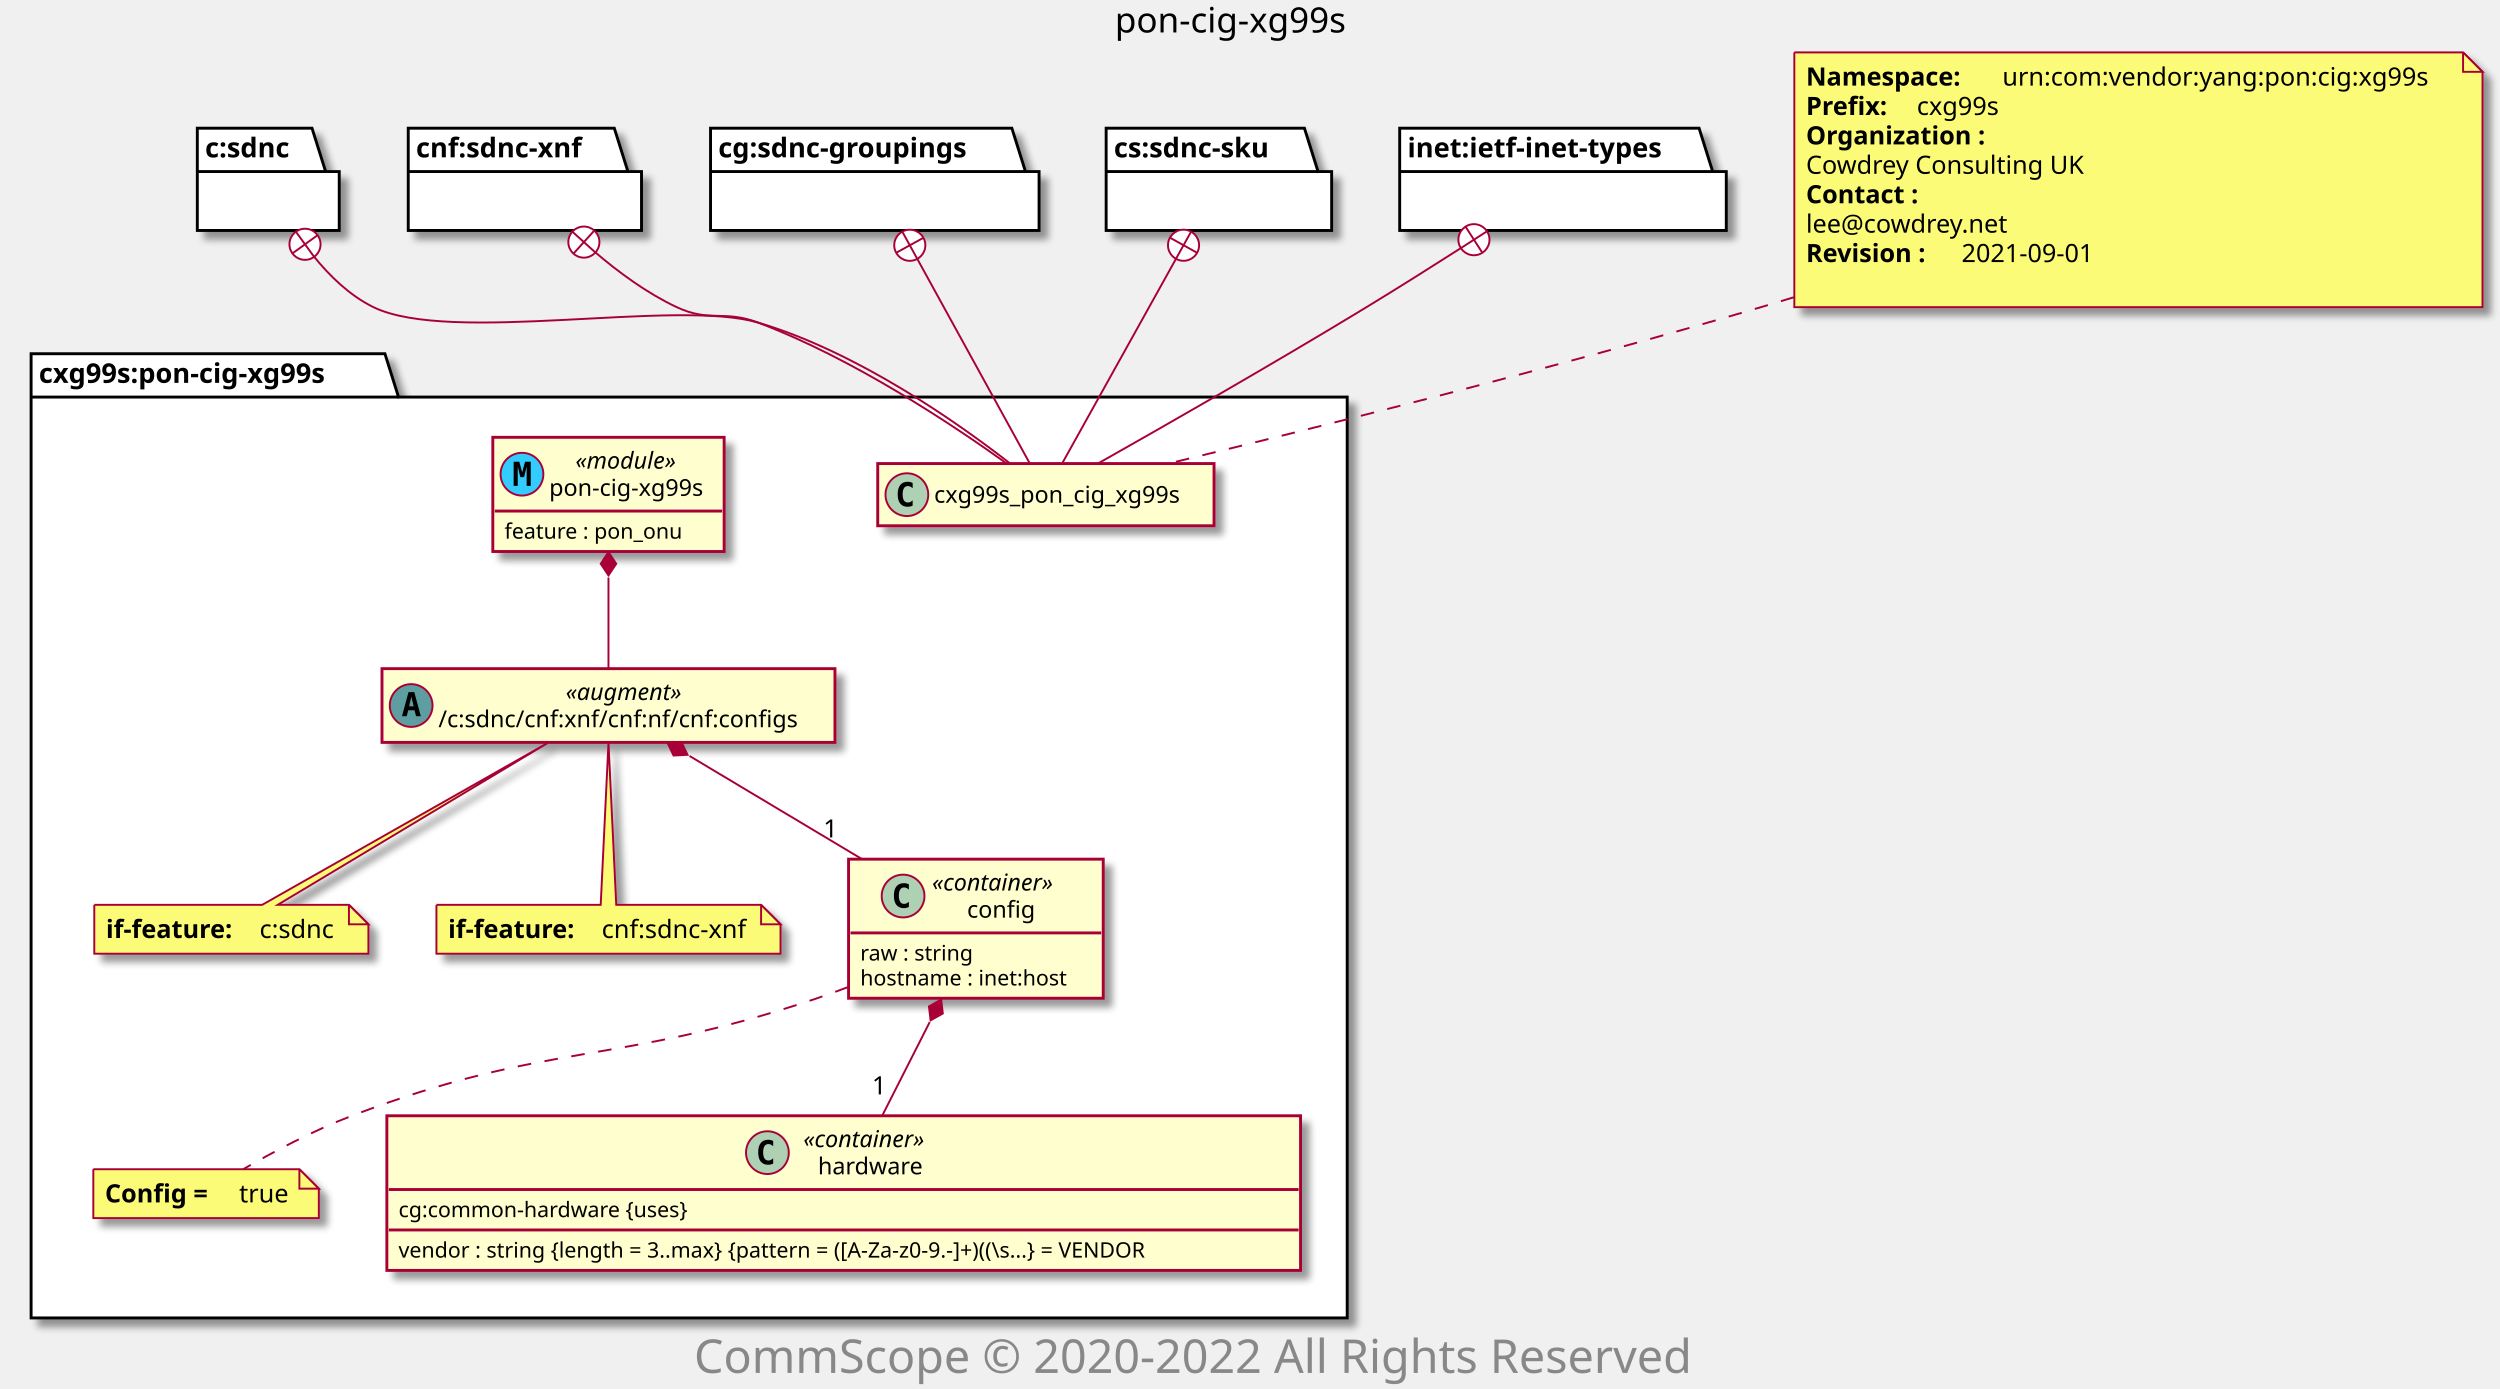
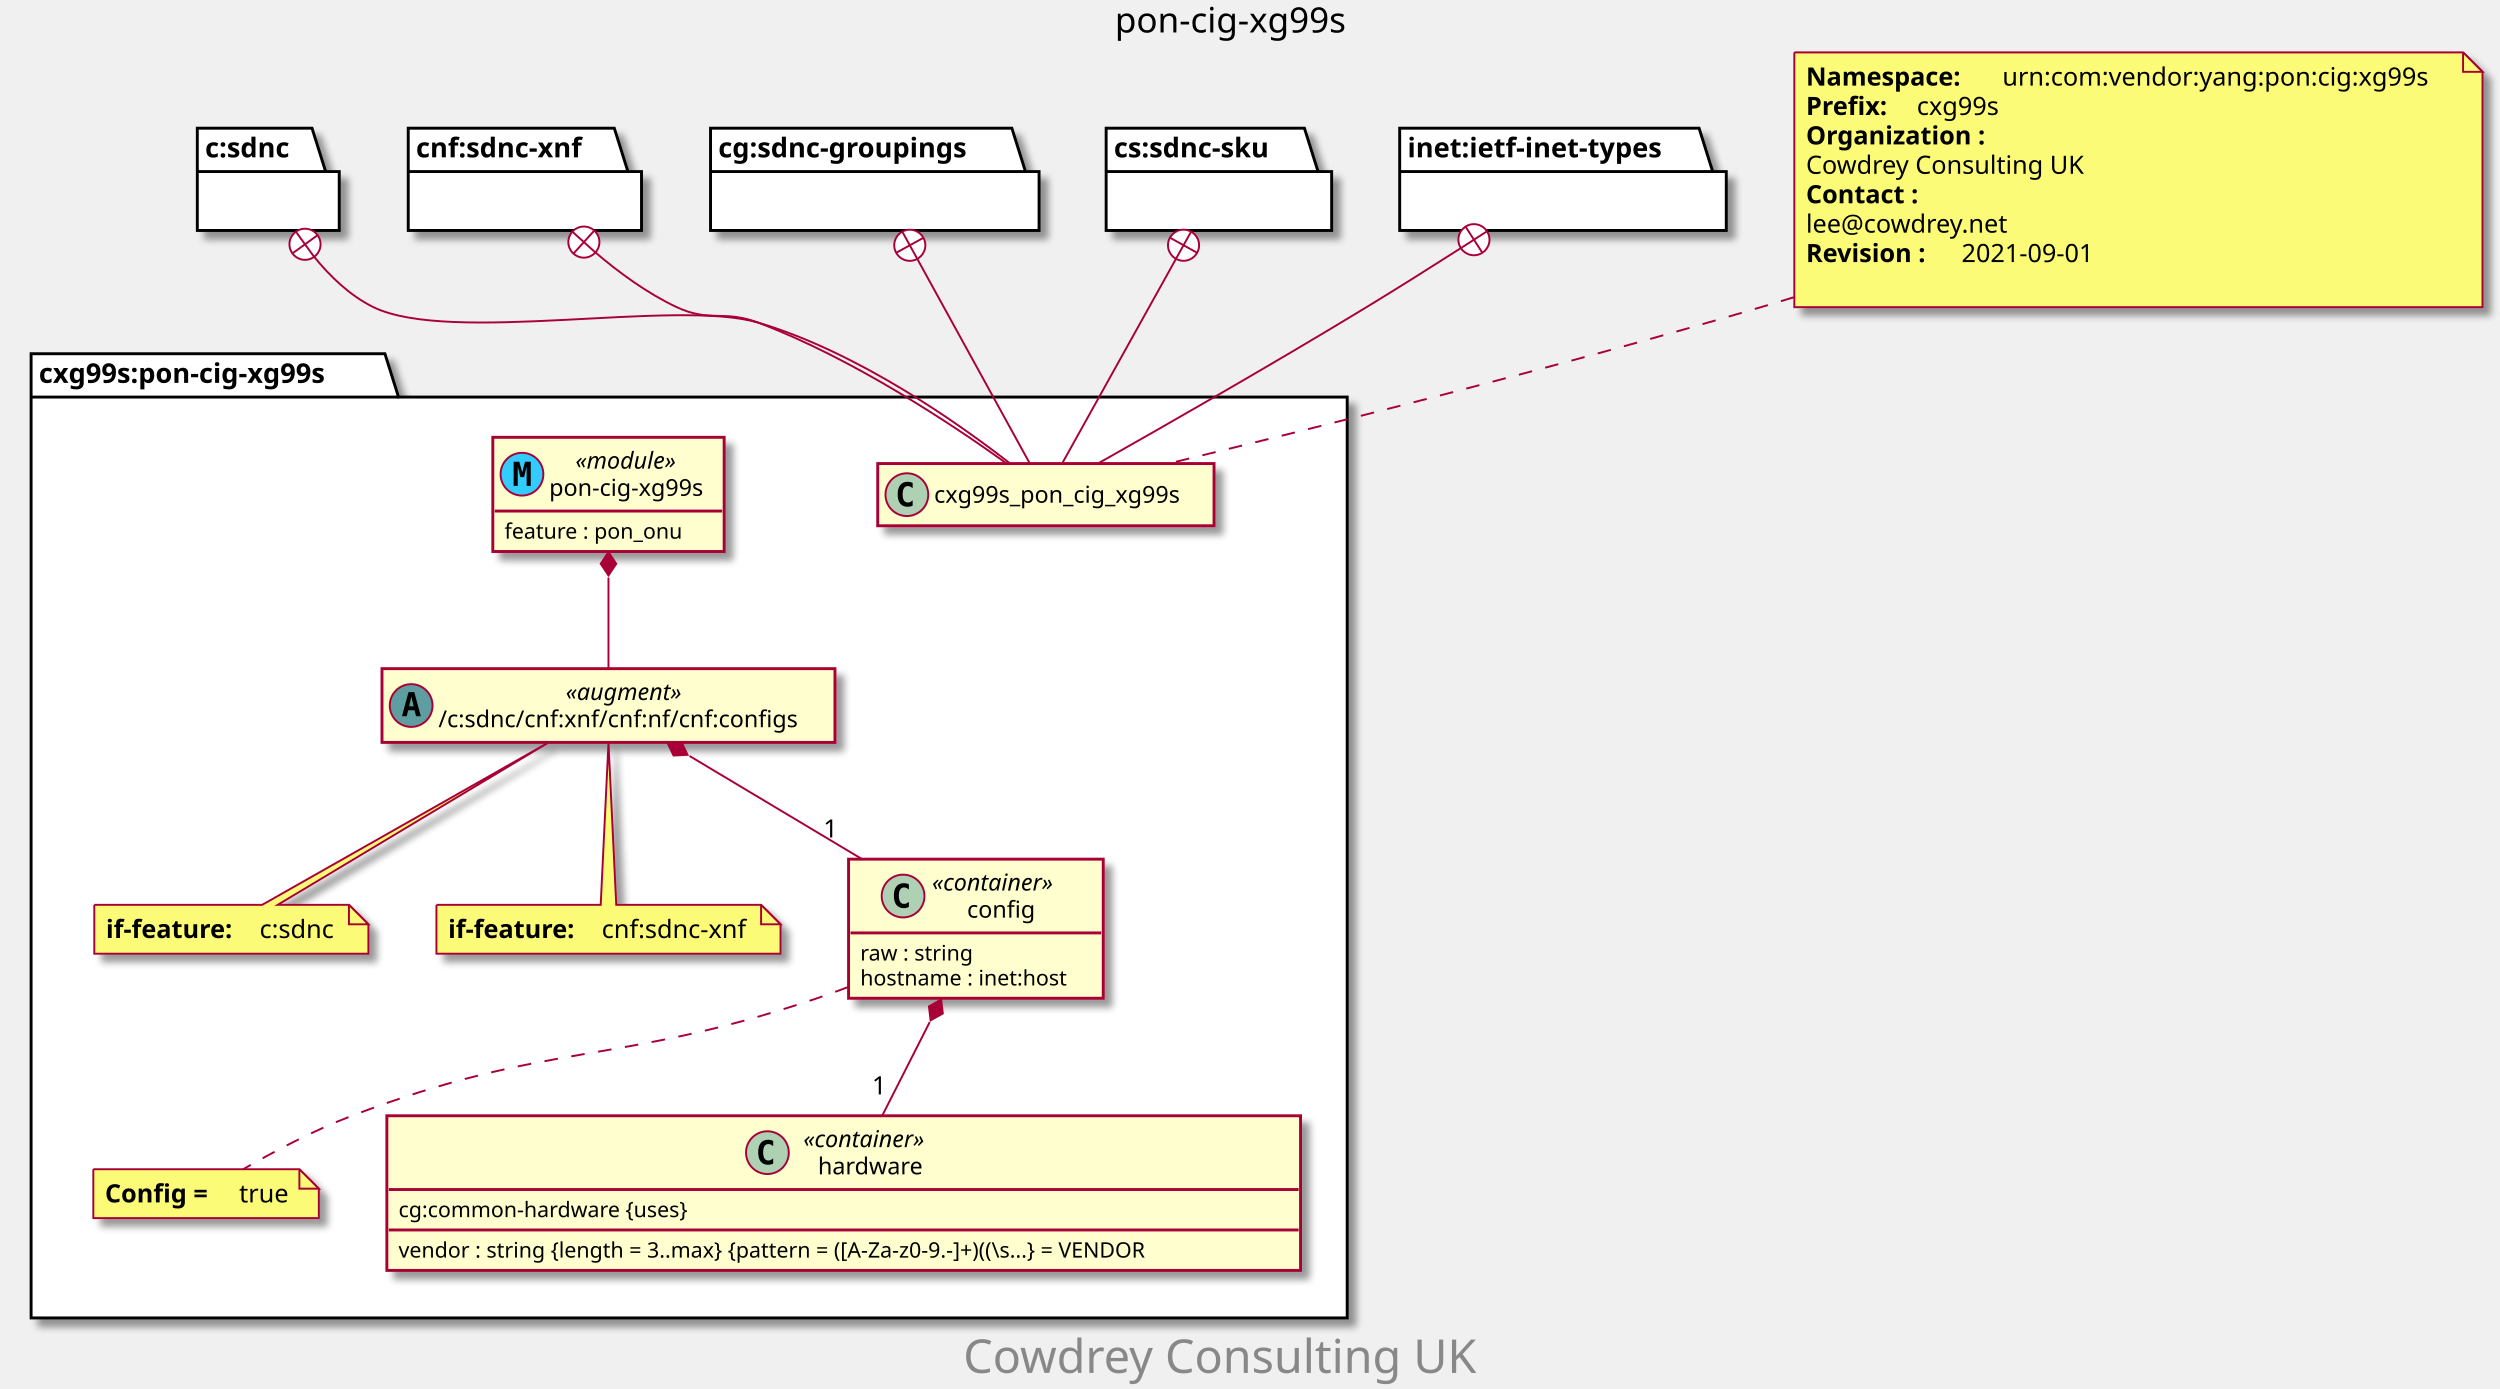
<svg xmlns="http://www.w3.org/2000/svg" contentScriptType="application/ecmascript" contentStyleType="text/css" height="714px" preserveAspectRatio="none" style="width:1286px;height:714px;background:#FFFFFF;" version="1.1" viewBox="0 0 1286 714" width="1286px" zoomAndPan="magnify">
  <defs>
-     <filter height="300%" id="ftdi43u94o8ry" width="300%" x="-1" y="-1">
+     <filter height="300%" id="f1jroi64sum9wz" width="300%" x="-1" y="-1">
      <feGaussianBlur result="blurOut" stdDeviation="2.0" />
      <feColorMatrix in="blurOut" result="blurOut2" type="matrix" values="0 0 0 0 0 0 0 0 0 0 0 0 0 0 0 0 0 0 .4 0" />
      <feOffset dx="4.0" dy="4.0" in="blurOut2" result="blurOut3" />
      <feBlend in="SourceGraphic" in2="blurOut3" mode="normal" />
    </filter>
  </defs>
  <g>
    <text fill="#000000" font-family="sans-serif" font-size="18" lengthAdjust="spacing" textLength="124" x="573.5" y="16.708">pon-cig-xg99s</text>
-     <polygon fill="#FFFFFF" filter="url(#ftdi43u94o8ry)" points="16,181.953,198,181.953,205,204.25,693,204.25,693,677.953,16,677.953,16,181.953" style="stroke:#000000;stroke-width:1.5;" />
+     <polygon fill="#FFFFFF" filter="url(#f1jroi64sum9wz)" points="16,181.953,198,181.953,205,204.25,693,204.25,693,677.953,16,677.953,16,181.953" style="stroke:#000000;stroke-width:1.5;" />
    <line style="stroke:#000000;stroke-width:1.5;" x1="16" x2="205" y1="204.25" y2="204.25" />
    <text fill="#000000" font-family="sans-serif" font-size="14" font-weight="bold" lengthAdjust="spacing" textLength="176" x="20" y="196.948">cxg99s:pon-cig-xg99s</text>
-     <polygon fill="#FFFFFF" filter="url(#ftdi43u94o8ry)" points="101.5,65.953,160.5,65.953,167.5,88.25,174.5,88.25,174.5,118.547,101.5,118.547,101.5,65.953" style="stroke:#000000;stroke-width:1.5;" />
+     <polygon fill="#FFFFFF" filter="url(#f1jroi64sum9wz)" points="101.5,65.953,160.5,65.953,167.5,88.25,174.5,88.25,174.5,118.547,101.5,118.547,101.5,65.953" style="stroke:#000000;stroke-width:1.5;" />
    <line style="stroke:#000000;stroke-width:1.5;" x1="101.5" x2="167.5" y1="88.25" y2="88.25" />
    <text fill="#000000" font-family="sans-serif" font-size="14" font-weight="bold" lengthAdjust="spacing" textLength="53" x="105.5" y="80.948">c:sdnc</text>
-     <polygon fill="#FFFFFF" filter="url(#ftdi43u94o8ry)" points="210,65.953,316,65.953,323,88.25,330,88.25,330,118.547,210,118.547,210,65.953" style="stroke:#000000;stroke-width:1.5;" />
+     <polygon fill="#FFFFFF" filter="url(#f1jroi64sum9wz)" points="210,65.953,316,65.953,323,88.25,330,88.25,330,118.547,210,118.547,210,65.953" style="stroke:#000000;stroke-width:1.5;" />
    <line style="stroke:#000000;stroke-width:1.5;" x1="210" x2="323" y1="88.25" y2="88.25" />
    <text fill="#000000" font-family="sans-serif" font-size="14" font-weight="bold" lengthAdjust="spacing" textLength="100" x="214" y="80.948">cnf:sdnc-xnf</text>
-     <polygon fill="#FFFFFF" filter="url(#ftdi43u94o8ry)" points="365.5,65.953,520.5,65.953,527.5,88.25,534.5,88.25,534.5,118.547,365.5,118.547,365.5,65.953" style="stroke:#000000;stroke-width:1.5;" />
+     <polygon fill="#FFFFFF" filter="url(#f1jroi64sum9wz)" points="365.5,65.953,520.5,65.953,527.5,88.25,534.5,88.25,534.5,118.547,365.5,118.547,365.5,65.953" style="stroke:#000000;stroke-width:1.5;" />
    <line style="stroke:#000000;stroke-width:1.5;" x1="365.5" x2="527.5" y1="88.25" y2="88.25" />
    <text fill="#000000" font-family="sans-serif" font-size="14" font-weight="bold" lengthAdjust="spacing" textLength="149" x="369.5" y="80.948">cg:sdnc-groupings</text>
-     <polygon fill="#FFFFFF" filter="url(#ftdi43u94o8ry)" points="569,65.953,671,65.953,678,88.25,685,88.25,685,118.547,569,118.547,569,65.953" style="stroke:#000000;stroke-width:1.5;" />
+     <polygon fill="#FFFFFF" filter="url(#f1jroi64sum9wz)" points="569,65.953,671,65.953,678,88.25,685,88.25,685,118.547,569,118.547,569,65.953" style="stroke:#000000;stroke-width:1.5;" />
    <line style="stroke:#000000;stroke-width:1.5;" x1="569" x2="678" y1="88.25" y2="88.25" />
    <text fill="#000000" font-family="sans-serif" font-size="14" font-weight="bold" lengthAdjust="spacing" textLength="96" x="573" y="80.948">cs:sdnc-sku</text>
-     <polygon fill="#FFFFFF" filter="url(#ftdi43u94o8ry)" points="720,65.953,874,65.953,881,88.25,888,88.25,888,118.547,720,118.547,720,65.953" style="stroke:#000000;stroke-width:1.5;" />
+     <polygon fill="#FFFFFF" filter="url(#f1jroi64sum9wz)" points="720,65.953,874,65.953,881,88.25,888,88.25,888,118.547,720,118.547,720,65.953" style="stroke:#000000;stroke-width:1.5;" />
    <line style="stroke:#000000;stroke-width:1.5;" x1="720" x2="881" y1="88.25" y2="88.25" />
    <text fill="#000000" font-family="sans-serif" font-size="14" font-weight="bold" lengthAdjust="spacing" textLength="148" x="724" y="80.948">inet:ietf-inet-types</text>
-     <rect fill="#FEFECE" filter="url(#ftdi43u94o8ry)" height="32" id="cxg99s_pon_cig_xg99s" style="stroke:#A80036;stroke-width:1.5;" width="173" x="451.5" y="238.453" />
+     <rect fill="#FEFECE" filter="url(#f1jroi64sum9wz)" height="32" id="cxg99s_pon_cig_xg99s" style="stroke:#A80036;stroke-width:1.5;" width="173" x="451.5" y="238.453" />
    <ellipse cx="466.5" cy="254.453" fill="#ADD1B2" rx="11" ry="11" style="stroke:#A80036;stroke-width:1.0;" />
    <path d="M469.469,260.094 Q468.891,260.391 468.25,260.531 Q467.609,260.688 466.906,260.688 Q464.406,260.688 463.078,259.047 Q461.766,257.391 461.766,254.266 Q461.766,251.141 463.078,249.484 Q464.406,247.828 466.906,247.828 Q467.609,247.828 468.25,247.984 Q468.906,248.141 469.469,248.438 L469.469,251.156 Q468.844,250.578 468.25,250.312 Q467.656,250.031 467.031,250.031 Q465.688,250.031 465,251.109 Q464.312,252.172 464.312,254.266 Q464.312,256.359 465,257.438 Q465.688,258.5 467.031,258.5 Q467.656,258.5 468.25,258.234 Q468.844,257.953 469.469,257.375 L469.469,260.094 Z " fill="#000000" />
    <text fill="#000000" font-family="sans-serif" font-size="12" lengthAdjust="spacing" textLength="141" x="480.5" y="258.607">cxg99s_pon_cig_xg99s</text>
-     <rect codeLine="32" fill="#FEFECE" filter="url(#ftdi43u94o8ry)" height="58.742" id="pon_cig_xg99s" style="stroke:#A80036;stroke-width:1.5;" width="119" x="253.5" y="224.953" />
+     <rect codeLine="32" fill="#FEFECE" filter="url(#f1jroi64sum9wz)" height="58.742" id="pon_cig_xg99s" style="stroke:#A80036;stroke-width:1.5;" width="119" x="253.5" y="224.953" />
    <ellipse cx="268.5" cy="243.922" fill="#33CCFF" rx="11" ry="11" style="stroke:#A80036;stroke-width:1.0;" />
    <path d="M264.219,237.531 L267.141,237.531 L268.609,242.969 L270.078,237.531 L273.016,237.531 L273.016,249.922 L270.906,249.922 L270.906,240 L269.594,245.422 L267.656,245.422 L266.328,240 L266.328,249.922 L264.219,249.922 L264.219,237.531 Z " fill="#000000" />
    <text fill="#000000" font-family="sans-serif" font-size="12" font-style="italic" lengthAdjust="spacing" textLength="60" x="296" y="241.092">«module»</text>
    <text fill="#000000" font-family="sans-serif" font-size="12" lengthAdjust="spacing" textLength="87" x="282.5" y="255.06">pon-cig-xg99s</text>
    <line style="stroke:#A80036;stroke-width:1.5;" x1="254.5" x2="371.5" y1="262.891" y2="262.891" />
    <text fill="#000000" font-family="sans-serif" font-size="11" lengthAdjust="spacing" textLength="101" x="259.5" y="277.101">feature : pon_onu</text>
-     <rect codeLine="34" fill="#FEFECE" filter="url(#ftdi43u94o8ry)" height="37.938" id="c_sdnc_cnf_xnf_cnf_nf_cnf_configs" style="stroke:#A80036;stroke-width:1.5;" width="233" x="196.5" y="343.953" />
+     <rect codeLine="34" fill="#FEFECE" filter="url(#f1jroi64sum9wz)" height="37.938" id="c_sdnc_cnf_xnf_cnf_nf_cnf_configs" style="stroke:#A80036;stroke-width:1.5;" width="233" x="196.5" y="343.953" />
    <ellipse cx="211.5" cy="362.922" fill="#5F9EA0" rx="11" ry="11" style="stroke:#A80036;stroke-width:1.0;" />
    <path d="M211.609,358.266 L210.453,363.344 L212.781,363.344 L211.609,358.266 Z M210.125,356.031 L213.109,356.031 L216.469,368.422 L214.016,368.422 L213.25,365.359 L209.969,365.359 L209.219,368.422 L206.781,368.422 L210.125,356.031 Z " fill="#000000" />
    <text fill="#000000" font-family="sans-serif" font-size="12" font-style="italic" lengthAdjust="spacing" textLength="70" x="291" y="360.092">«augment»</text>
    <text fill="#000000" font-family="sans-serif" font-size="12" lengthAdjust="spacing" textLength="201" x="225.5" y="374.06">/c:sdnc/cnf:xnf/cnf:nf/cnf:configs</text>
-     <path d="M48.5,465.453 L48.5,490.586 A0,0 0 0 0 48.5,490.586 L189.5,490.586 A0,0 0 0 0 189.5,490.586 L189.5,475.453 L179.5,465.453 L142.84,465.453 L281.83,382.113 L134.84,465.453 L48.5,465.453 A0,0 0 0 0 48.5,465.453 " fill="#FBFB77" filter="url(#ftdi43u94o8ry)" style="stroke:#A80036;stroke-width:1.0;" />
+     <path d="M48.5,465.453 L48.5,490.586 A0,0 0 0 0 48.5,490.586 L189.5,490.586 A0,0 0 0 0 189.5,490.586 L189.5,475.453 L179.5,465.453 L142.84,465.453 L281.83,382.113 L134.84,465.453 L48.5,465.453 A0,0 0 0 0 48.5,465.453 " fill="#FBFB77" filter="url(#f1jroi64sum9wz)" style="stroke:#A80036;stroke-width:1.0;" />
    <path d="M179.5,465.453 L179.5,475.453 L189.5,475.453 L179.5,465.453 " fill="#FBFB77" style="stroke:#A80036;stroke-width:1.0;" />
    <text fill="#000000" font-family="sans-serif" font-size="13" font-weight="bold" lengthAdjust="spacing" textLength="74" x="54.5" y="482.52">if-feature:</text>
    <text fill="#000000" font-family="sans-serif" font-size="13" lengthAdjust="spacing" textLength="41" x="133.5" y="482.52">c:sdnc</text>
-     <path d="M224.5,465.453 L224.5,490.586 A0,0 0 0 0 224.5,490.586 L401.5,490.586 A0,0 0 0 0 401.5,490.586 L401.5,475.453 L391.5,465.453 L317,465.453 L313,382.113 L309,465.453 L224.5,465.453 A0,0 0 0 0 224.5,465.453 " fill="#FBFB77" filter="url(#ftdi43u94o8ry)" style="stroke:#A80036;stroke-width:1.0;" />
+     <path d="M224.5,465.453 L224.5,490.586 A0,0 0 0 0 224.5,490.586 L401.5,490.586 A0,0 0 0 0 401.5,490.586 L401.5,475.453 L391.5,465.453 L317,465.453 L313,382.113 L309,465.453 L224.5,465.453 A0,0 0 0 0 224.5,465.453 " fill="#FBFB77" filter="url(#f1jroi64sum9wz)" style="stroke:#A80036;stroke-width:1.0;" />
    <path d="M391.5,465.453 L391.5,475.453 L401.5,475.453 L391.5,465.453 " fill="#FBFB77" style="stroke:#A80036;stroke-width:1.0;" />
    <text fill="#000000" font-family="sans-serif" font-size="13" font-weight="bold" lengthAdjust="spacing" textLength="74" x="230.5" y="482.52">if-feature:</text>
    <text fill="#000000" font-family="sans-serif" font-size="13" lengthAdjust="spacing" textLength="77" x="309.5" y="482.52">cnf:sdnc-xnf</text>
-     <rect codeLine="42" fill="#FEFECE" filter="url(#ftdi43u94o8ry)" height="71.547" id="sdnc_I_sdnc_I_xnf_I_nf_I_configs_I_config" style="stroke:#A80036;stroke-width:1.5;" width="131" x="436.5" y="441.953" />
+     <rect codeLine="42" fill="#FEFECE" filter="url(#f1jroi64sum9wz)" height="71.547" id="sdnc_I_sdnc_I_xnf_I_nf_I_configs_I_config" style="stroke:#A80036;stroke-width:1.5;" width="131" x="436.5" y="441.953" />
    <ellipse cx="464.55" cy="460.922" fill="#ADD1B2" rx="11" ry="11" style="stroke:#A80036;stroke-width:1.0;" />
    <path d="M467.519,466.562 Q466.941,466.859 466.3,467 Q465.659,467.156 464.956,467.156 Q462.456,467.156 461.128,465.516 Q459.816,463.859 459.816,460.734 Q459.816,457.609 461.128,455.953 Q462.456,454.297 464.956,454.297 Q465.659,454.297 466.3,454.453 Q466.956,454.609 467.519,454.906 L467.519,457.625 Q466.894,457.047 466.3,456.781 Q465.706,456.5 465.081,456.5 Q463.738,456.5 463.05,457.578 Q462.363,458.641 462.363,460.734 Q462.363,462.828 463.05,463.906 Q463.738,464.969 465.081,464.969 Q465.706,464.969 466.3,464.703 Q466.894,464.422 467.519,463.844 L467.519,466.562 Z " fill="#000000" />
    <text fill="#000000" font-family="sans-serif" font-size="12" font-style="italic" lengthAdjust="spacing" textLength="74" x="479.45" y="458.092">«container»</text>
    <text fill="#000000" font-family="sans-serif" font-size="12" lengthAdjust="spacing" textLength="38" x="497.45" y="472.06">config</text>
    <line style="stroke:#A80036;stroke-width:1.5;" x1="437.5" x2="566.5" y1="479.891" y2="479.891" />
    <text fill="#000000" font-family="sans-serif" font-size="11" lengthAdjust="spacing" textLength="66" x="442.5" y="494.101">raw : string</text>
    <text fill="#000000" font-family="sans-serif" font-size="11" lengthAdjust="spacing" textLength="119" x="442.5" y="506.906">hostname : inet:host</text>
-     <path d="M48,601.453 L48,626.586 L164,626.586 L164,611.453 L154,601.453 L48,601.453 " fill="#FBFB77" filter="url(#ftdi43u94o8ry)" style="stroke:#A80036;stroke-width:1.0;" />
+     <path d="M48,601.453 L48,626.586 L164,626.586 L164,611.453 L154,601.453 L48,601.453 " fill="#FBFB77" filter="url(#f1jroi64sum9wz)" style="stroke:#A80036;stroke-width:1.0;" />
    <path d="M154,601.453 L154,611.453 L164,611.453 L154,601.453 " fill="#FBFB77" style="stroke:#A80036;stroke-width:1.0;" />
    <text fill="#000000" font-family="sans-serif" font-size="13" font-weight="bold" lengthAdjust="spacing" textLength="64" x="54" y="618.52">Config =</text>
    <text fill="#000000" font-family="sans-serif" font-size="13" lengthAdjust="spacing" textLength="26" x="123" y="618.52">true</text>
-     <rect codeLine="49" fill="#FEFECE" filter="url(#ftdi43u94o8ry)" height="79.547" id="sdnc_I_sdnc_I_xnf_I_nf_I_configs_I_config_I_hardware" style="stroke:#A80036;stroke-width:1.5;" width="470" x="199" y="573.953" />
+     <rect codeLine="49" fill="#FEFECE" filter="url(#f1jroi64sum9wz)" height="79.547" id="sdnc_I_sdnc_I_xnf_I_nf_I_configs_I_config_I_hardware" style="stroke:#A80036;stroke-width:1.5;" width="470" x="199" y="573.953" />
    <ellipse cx="394.75" cy="592.922" fill="#ADD1B2" rx="11" ry="11" style="stroke:#A80036;stroke-width:1.0;" />
    <path d="M397.719,598.562 Q397.141,598.859 396.5,599 Q395.859,599.156 395.156,599.156 Q392.656,599.156 391.328,597.516 Q390.016,595.859 390.016,592.734 Q390.016,589.609 391.328,587.953 Q392.656,586.297 395.156,586.297 Q395.859,586.297 396.5,586.453 Q397.156,586.609 397.719,586.906 L397.719,589.625 Q397.094,589.047 396.5,588.781 Q395.906,588.5 395.281,588.5 Q393.938,588.5 393.25,589.578 Q392.562,590.641 392.562,592.734 Q392.562,594.828 393.25,595.906 Q393.938,596.969 395.281,596.969 Q395.906,596.969 396.5,596.703 Q397.094,596.422 397.719,595.844 L397.719,598.562 Z " fill="#000000" />
    <text fill="#000000" font-family="sans-serif" font-size="12" font-style="italic" lengthAdjust="spacing" textLength="74" x="413.25" y="590.092">«container»</text>
    <text fill="#000000" font-family="sans-serif" font-size="12" lengthAdjust="spacing" textLength="59" x="420.75" y="604.061">hardware</text>
    <line style="stroke:#A80036;stroke-width:1.5;" x1="200" x2="668" y1="611.891" y2="611.891" />
    <text fill="#000000" font-family="sans-serif" font-size="11" lengthAdjust="spacing" textLength="170" x="205" y="626.101">cg:common-hardware {uses}</text>
    <line style="stroke:#A80036;stroke-width:1.5;" x1="200" x2="668" y1="632.695" y2="632.695" />
    <text fill="#000000" font-family="sans-serif" font-size="11" lengthAdjust="spacing" textLength="458" x="205" y="646.906">vendor : string {length = 3..max} {pattern = ([A-Za-z0-9.-]+)((\s...}   = VENDOR</text>
-     <path d="M923,26.953 L923,158.016 L1277,158.016 L1277,36.953 L1267,26.953 L923,26.953 " fill="#FBFB77" filter="url(#ftdi43u94o8ry)" style="stroke:#A80036;stroke-width:1.0;" />
+     <path d="M923,26.953 L923,158.016 L1277,158.016 L1277,36.953 L1267,26.953 L923,26.953 " fill="#FBFB77" filter="url(#f1jroi64sum9wz)" style="stroke:#A80036;stroke-width:1.0;" />
    <path d="M1267,26.953 L1267,36.953 L1277,36.953 L1267,26.953 " fill="#FBFB77" style="stroke:#A80036;stroke-width:1.0;" />
    <text fill="#000000" font-family="sans-serif" font-size="13" font-weight="bold" lengthAdjust="spacing" textLength="92" x="929" y="44.02">Namespace:</text>
    <text fill="#000000" font-family="sans-serif" font-size="13" lengthAdjust="spacing" textLength="228" x="1030" y="44.02">urn:com:vendor:yang:pon:cig:xg99s</text>
    <text fill="#000000" font-family="sans-serif" font-size="13" font-weight="bold" lengthAdjust="spacing" textLength="48" x="929" y="59.153">Prefix:</text>
    <text fill="#000000" font-family="sans-serif" font-size="13" lengthAdjust="spacing" textLength="45" x="986" y="59.153">cxg99s</text>
    <text fill="#000000" font-family="sans-serif" font-size="13" font-weight="bold" lengthAdjust="spacing" textLength="104" x="929" y="74.286">Organization :</text>
    <text fill="#000000" font-family="sans-serif" font-size="13" lengthAdjust="spacing" textLength="147" x="929" y="89.418">Cowdrey Consulting UK</text>
    <text fill="#000000" font-family="sans-serif" font-size="13" font-weight="bold" lengthAdjust="spacing" textLength="67" x="929" y="104.551">Contact :</text>
    <text fill="#000000" font-family="sans-serif" font-size="13" lengthAdjust="spacing" textLength="109" x="929" y="119.684">lee@cowdrey.net</text>
    <text fill="#000000" font-family="sans-serif" font-size="13" font-weight="bold" lengthAdjust="spacing" textLength="71" x="929" y="134.817">Revision :</text>
    <text fill="#000000" font-family="sans-serif" font-size="13" lengthAdjust="spacing" textLength="74" x="1009" y="134.817">2021-09-01</text>
    <text fill="#000000" font-family="sans-serif" font-size="13" lengthAdjust="spacing" textLength="0" x="933" y="149.95" />
    <path d="M922.8,152.903 C917.14,154.633 911.53,156.313 906,157.953 C799.82,189.343 674.78,220.603 601.19,238.423 " fill="none" id="GMN8-cxg99s_pon_cig_xg99s" style="stroke:#A80036;stroke-width:1.0;stroke-dasharray:7.0,7.0;" />
    <path codeLine="27" d="M161.05,131.403 C169.42,141.873 179.85,151.973 192,157.953 C231.52,177.383 347.77,153.483 390,165.953 C440.96,181.003 492.6,217.423 519.35,238.223 " fill="none" id="c_sdnc-backto-cxg99s_pon_cig_xg99s" style="stroke:#A80036;stroke-width:1.0;" />
    <ellipse cx="156.894" cy="125.661" fill="#FFFFFF" rx="8" ry="8" style="stroke:#A80036;stroke-width:1.0;" />
    <line style="stroke:#A80036;stroke-width:1.0;" x1="161.589" x2="152.2" y1="132.139" y2="119.183" />
    <line style="stroke:#A80036;stroke-width:1.0;" x1="150.417" x2="163.372" y1="130.355" y2="120.966" />
    <path codeLine="28" d="M305.63,129.303 C318.11,140.023 332.82,150.813 348,157.953 C365.2,166.043 372.22,159.243 390,165.953 C438.87,184.403 490.08,218.523 517.6,238.263 " fill="none" id="cnf_sdnc_xnf-backto-cxg99s_pon_cig_xg99s" style="stroke:#A80036;stroke-width:1.0;" />
    <ellipse cx="300.345" cy="124.537" fill="#FFFFFF" rx="8" ry="8" style="stroke:#A80036;stroke-width:1.0;" />
    <line style="stroke:#A80036;stroke-width:1.0;" x1="306.281" x2="294.41" y1="129.901" y2="119.173" />
    <line style="stroke:#A80036;stroke-width:1.0;" x1="294.981" x2="305.709" y1="130.472" y2="118.602" />
    <path codeLine="29" d="M471.42,132.393 C490.2,166.533 516.5,214.363 529.72,238.403 " fill="none" id="cg_sdnc_groupings-backto-cxg99s_pon_cig_xg99s" style="stroke:#A80036;stroke-width:1.0;" />
    <ellipse cx="467.995" cy="126.173" fill="#FFFFFF" rx="8" ry="8" style="stroke:#A80036;stroke-width:1.0;" />
    <line style="stroke:#A80036;stroke-width:1.0;" x1="471.851" x2="464.14" y1="133.183" y2="119.163" />
    <line style="stroke:#A80036;stroke-width:1.0;" x1="460.986" x2="475.005" y1="130.028" y2="122.317" />
    <path codeLine="30" d="M605.34,132.393 C586.35,166.533 559.74,214.363 546.37,238.403 " fill="none" id="cs_sdnc_sku-backto-cxg99s_pon_cig_xg99s" style="stroke:#A80036;stroke-width:1.0;" />
    <ellipse cx="608.809" cy="126.153" fill="#FFFFFF" rx="8" ry="8" style="stroke:#A80036;stroke-width:1.0;" />
    <line style="stroke:#A80036;stroke-width:1.0;" x1="604.918" x2="612.7" y1="133.143" y2="119.163" />
    <line style="stroke:#A80036;stroke-width:1.0;" x1="601.819" x2="615.799" y1="122.262" y2="130.044" />
    <path codeLine="31" d="M752.18,127.163 C736.47,137.213 719.11,148.153 703,157.953 C654.79,187.283 597.61,219.903 564.79,238.423 " fill="none" id="inet_ietf_inet_types-backto-cxg99s_pon_cig_xg99s" style="stroke:#A80036;stroke-width:1.0;" />
    <ellipse cx="758.192" cy="123.301" fill="#FFFFFF" rx="8" ry="8" style="stroke:#A80036;stroke-width:1.0;" />
    <line style="stroke:#A80036;stroke-width:1.0;" x1="751.464" x2="764.92" y1="127.629" y2="118.973" />
    <line style="stroke:#A80036;stroke-width:1.0;" x1="753.864" x2="762.52" y1="116.573" y2="130.029" />
    <path codeLine="35" d="M313,297.083 C313,313.243 313,330.913 313,343.723 " fill="none" id="pon_cig_xg99s-backto-c_sdnc_cnf_xnf_cnf_nf_cnf_configs" style="stroke:#A80036;stroke-width:1.0;" />
    <polygon fill="#A80036" points="313,283.993,309,289.993,313,295.993,317,289.993,313,283.993" style="stroke:#A80036;stroke-width:1.0;" />
    <path codeLine="43" d="M354.7,388.883 C380.65,404.403 414.44,424.603 443.1,441.743 " fill="none" id="c_sdnc_cnf_xnf_cnf_nf_cnf_configs-backto-sdnc_I_sdnc_I_xnf_I_nf_I_configs_I_config" style="stroke:#A80036;stroke-width:1.0;" />
    <polygon fill="#A80036" points="343.37,382.113,346.467,388.625,353.669,388.272,350.572,381.759,343.37,382.113" style="stroke:#A80036;stroke-width:1.0;" />
    <text fill="#000000" font-family="sans-serif" font-size="13" lengthAdjust="spacing" textLength="8" x="423.503" y="430.805">1</text>
    <path d="M436.2,507.763 C430.43,509.973 424.64,512.063 419,513.953 C315.55,548.583 282.97,535.193 181,573.953 C161.25,581.463 139.98,592.863 125.16,601.403 " fill="none" id="sdnc_I_sdnc_I_xnf_I_nf_I_configs_I_config-GMN28" style="stroke:#A80036;stroke-width:1.0;stroke-dasharray:7.0,7.0;" />
    <path codeLine="50" d="M478.25,525.753 C470.3,541.423 461.53,558.713 453.9,573.733 " fill="none" id="sdnc_I_sdnc_I_xnf_I_nf_I_configs_I_config-backto-sdnc_I_sdnc_I_xnf_I_nf_I_configs_I_config_I_hardware" style="stroke:#A80036;stroke-width:1.0;" />
    <polygon fill="#A80036" points="484.13,514.163,477.848,517.704,478.7,524.864,484.982,521.324,484.13,514.163" style="stroke:#A80036;stroke-width:1.0;" />
    <text fill="#000000" font-family="sans-serif" font-size="13" lengthAdjust="spacing" textLength="8" x="448.533" y="562.945">1</text>
-     <text fill="#888888" font-family="sans-serif" font-size="24" lengthAdjust="spacing" textLength="557" x="357" y="706.231">CommScope © 2020-2022 All Rights Reserved</text>
+     <text fill="#888888" font-family="sans-serif" font-size="24" lengthAdjust="spacing" textLength="280" x="495.5" y="706.231">Cowdrey Consulting UK</text>
  </g>
</svg>
